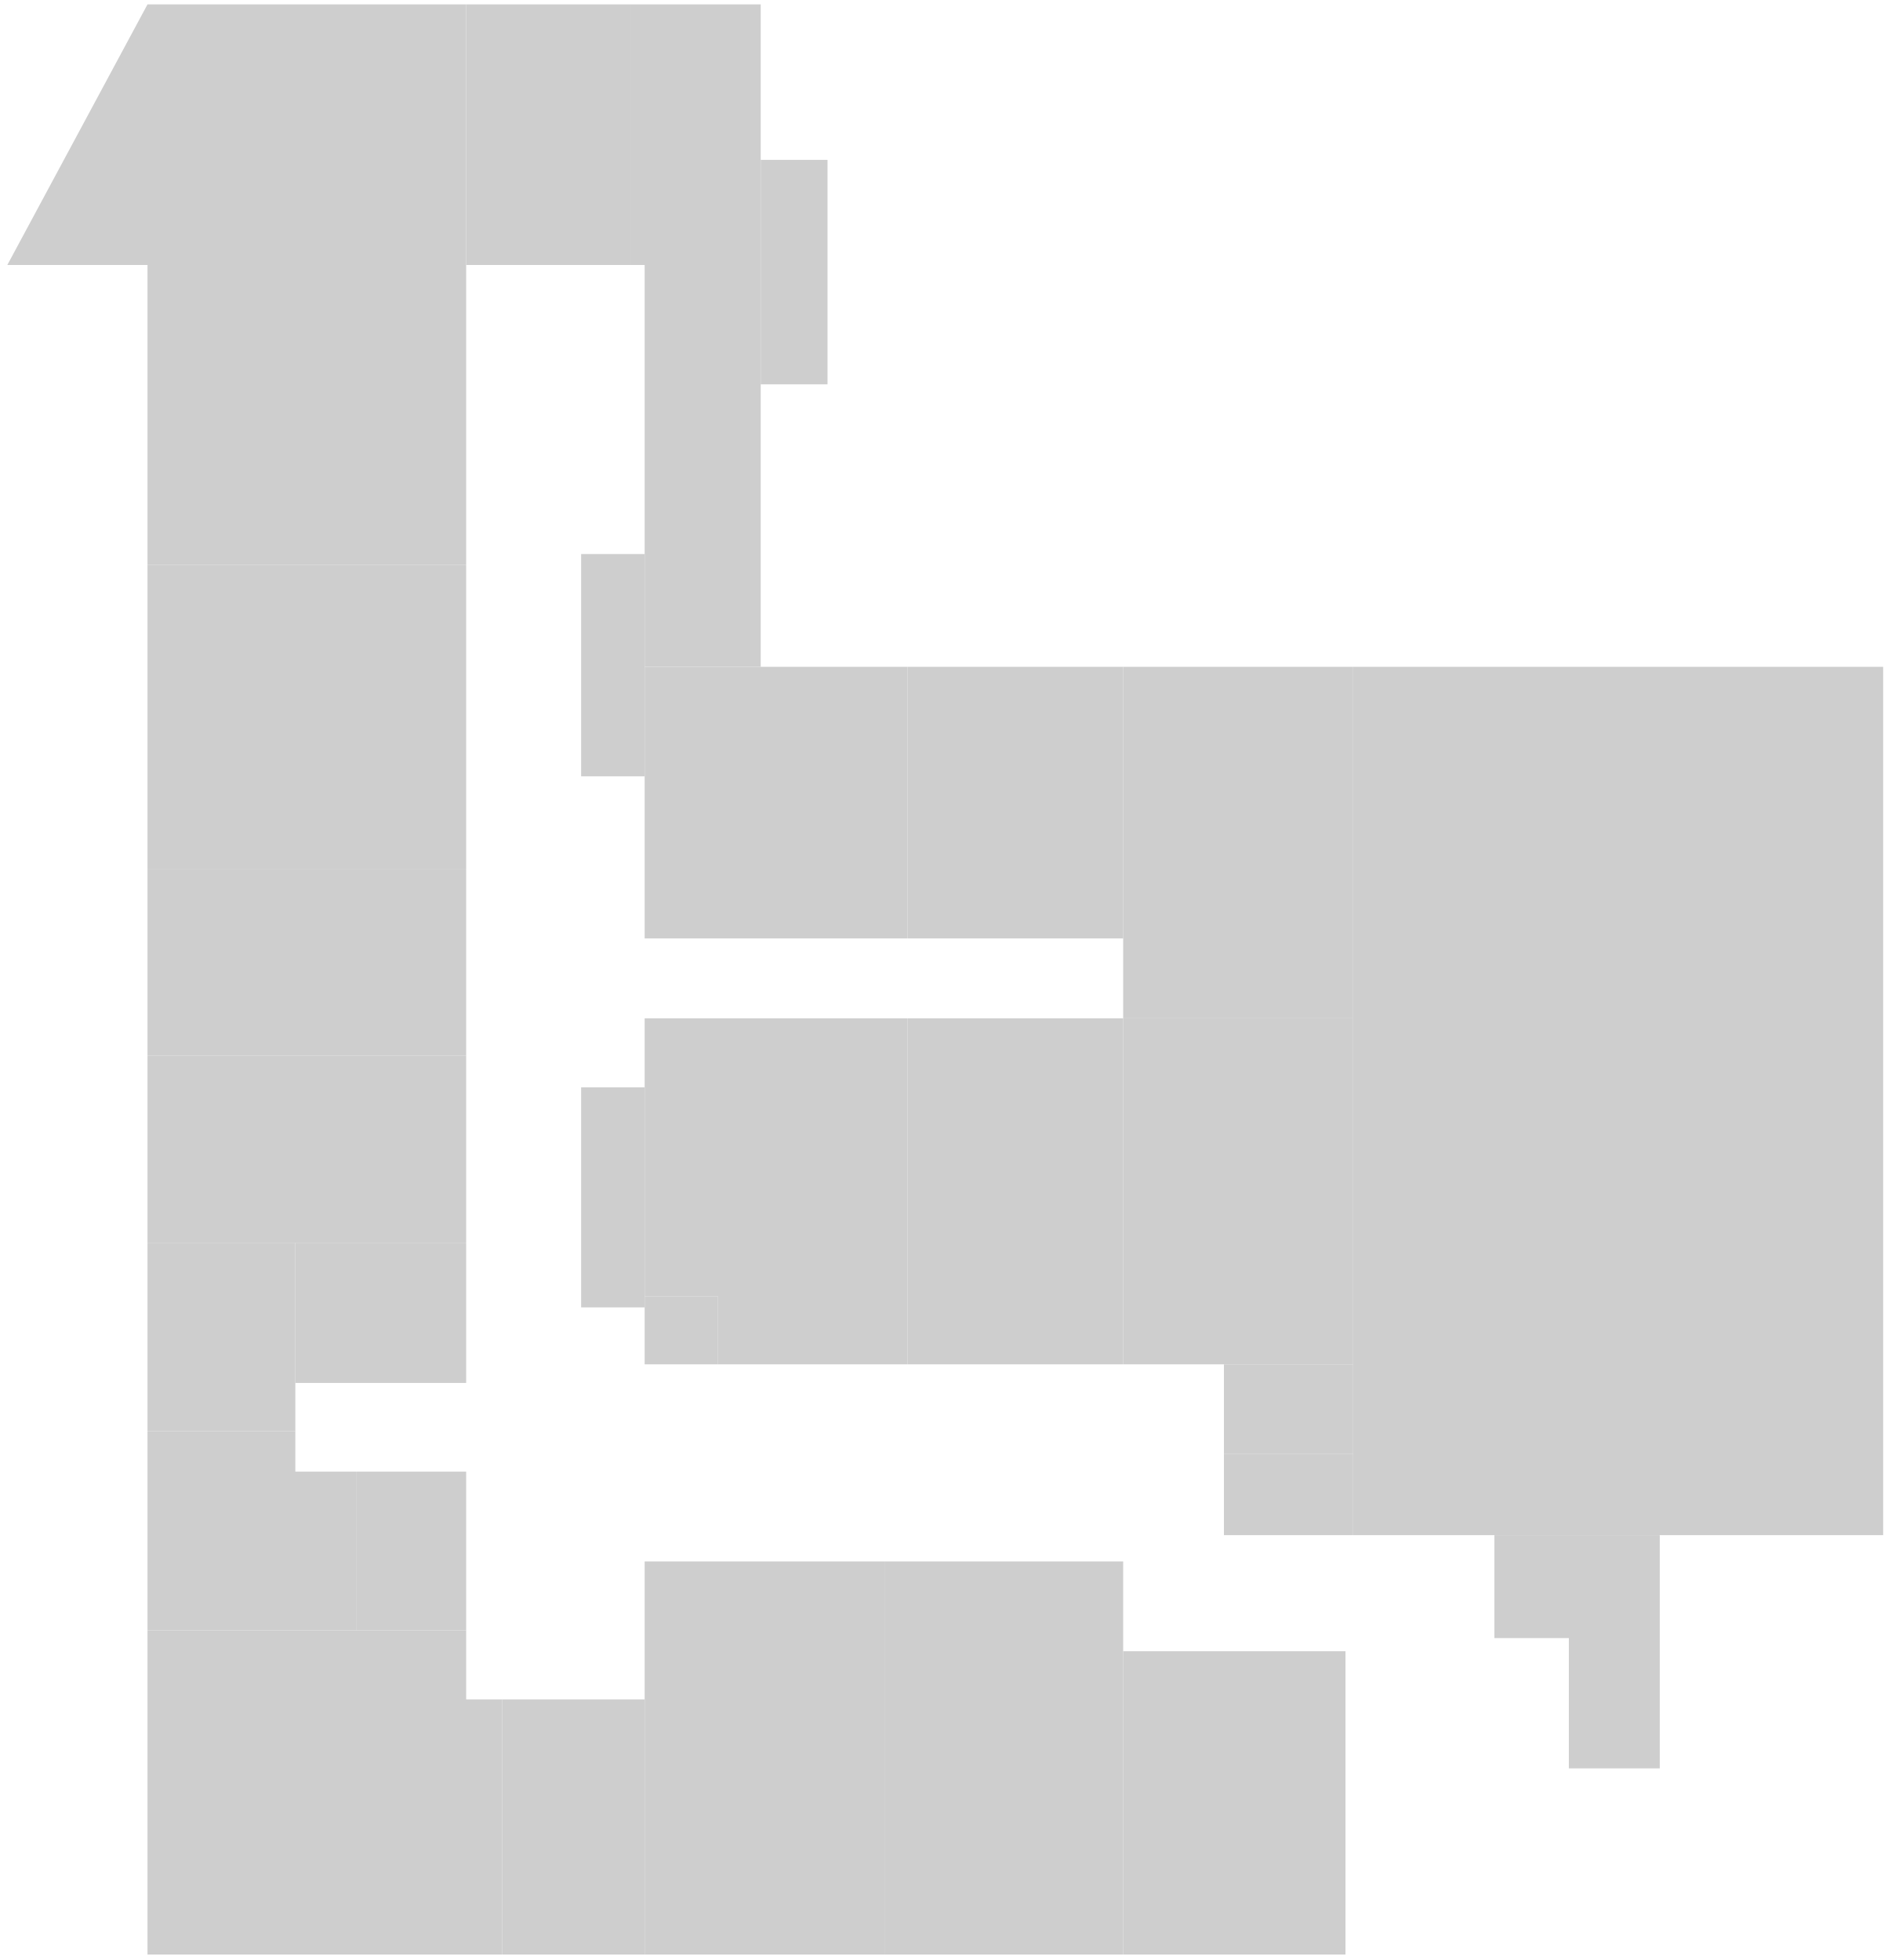
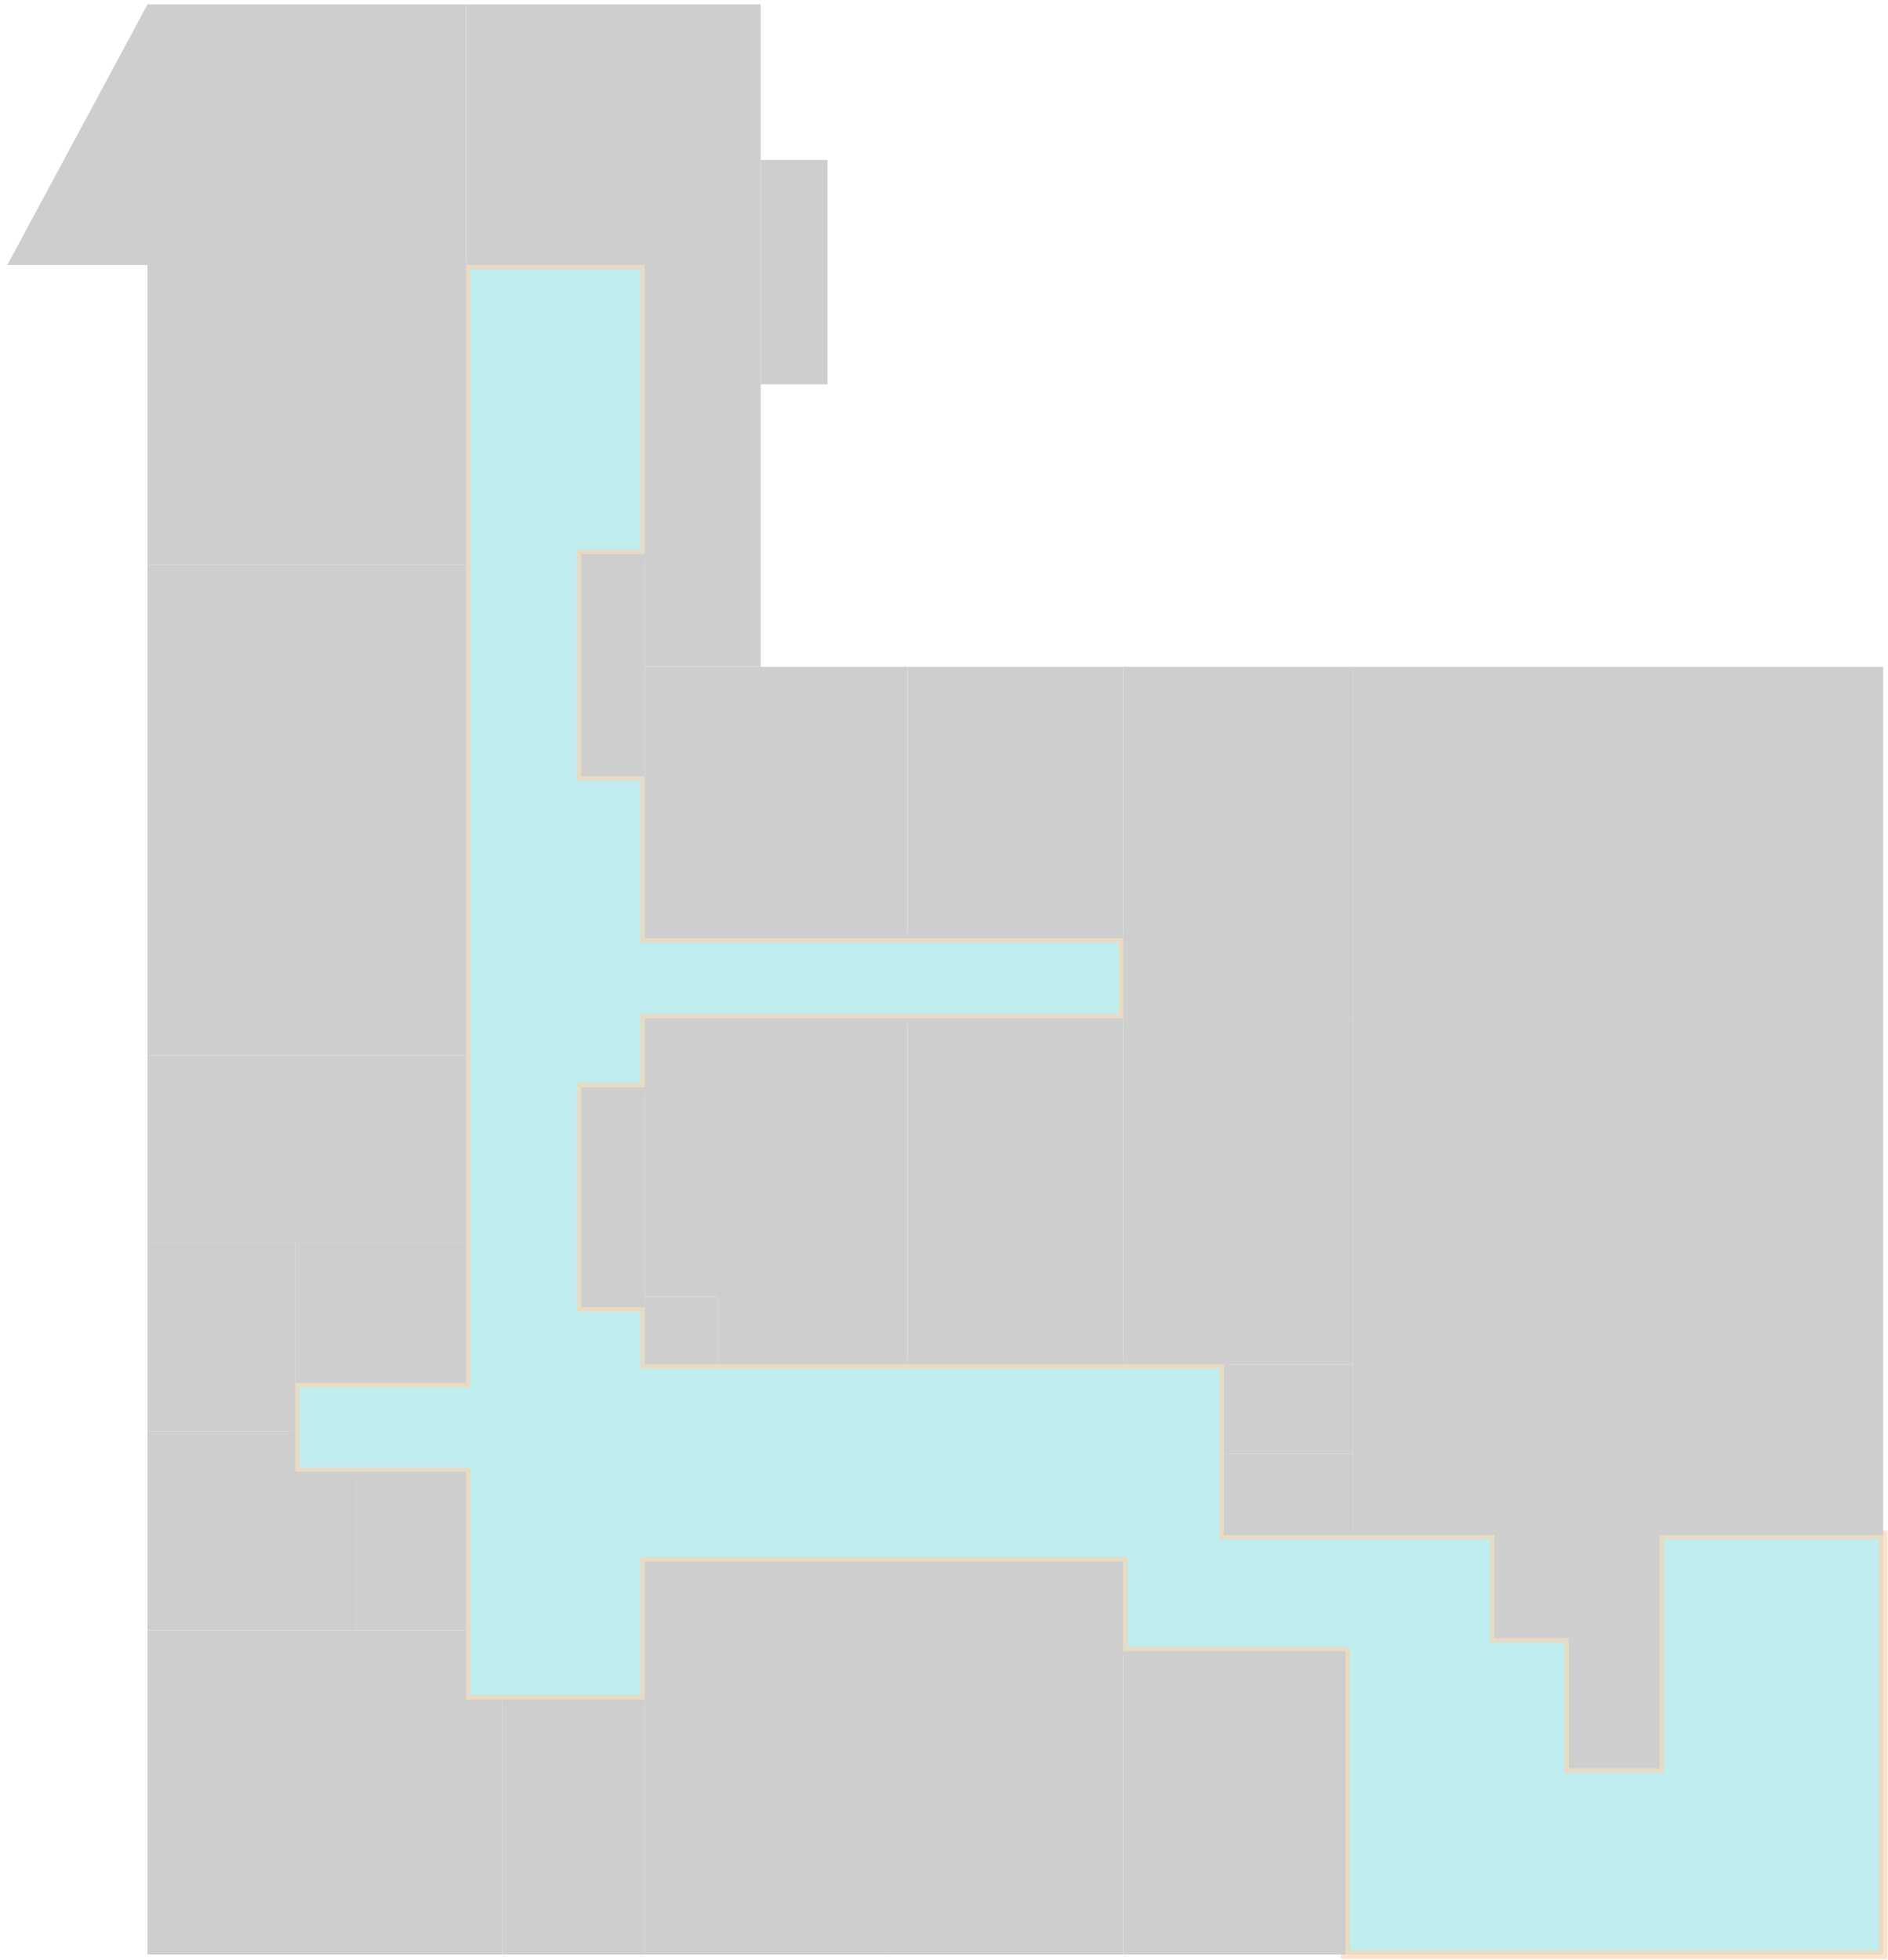
<svg xmlns="http://www.w3.org/2000/svg" width="862" height="895" viewBox="0 0 862 895" fill="none">
+   <path fill-rule="evenodd" clip-rule="evenodd" d="M614.347 754H512.847V713H403.847H294.347V776H229.347H212.847V744.5V672H162.847H134.847L134.847 653.5V631.5H212.847V567.5L212.847 482V397L212.847 258V121H287.847H294.347L294.347 253H265.347V354.5H294.347V428.5H414.347H512.847V465H414.347H294.347V496.5H265.347V597H294.347V623H327.847H414.347H512.847H558.847V664V701H682.347V748H716.347V807.5H757.847V701H859.847V892.5H614.347V754Z" fill="#C0EEF0" stroke="#FFCEAA" stroke-opacity="0.62" stroke-width="4" />
  <polygon id="escaleras1" fill="#cecece" points=" 757.847,701 757.847,807.5 716.347,807.5 716.347,748 682.347,748 682.347,701 757.847,701" />
  <polygon id="56" fill="#cecece" points=" 757.847,701 682.347,701 617.847,701 617.847,664 617.847,623 617.847,465 617.847,304.5 859.847,304.5 859.847,701 757.847,701" />
  <polygon id="54" fill="#cecece" points=" 617.847,465 617.847,623 558.847,623 512.847,623 512.847,465 617.847,465" />
  <polygon id="55" fill="#cecece" points=" 617.847,304.5 617.847,465 512.847,465 512.847,428.5 512.847,304.5 617.847,304.5" />
  <polygon id="49" fill="#cecece" points=" 614.347,892.5 512.847,892.5 512.847,754 614.347,754 614.347,892.5" />
  <polygon id="52" fill="#cecece" points=" 512.847,465 512.847,623 414.347,623 414.347,465 512.847,465" />
  <polygon id="53" fill="#cecece" points=" 512.847,304.5 512.847,428.5 414.347,428.5 414.347,304.5 512.847,304.5" />
  <polygon id="51" fill="#cecece" points=" 414.347,304.5 414.347,428.5 294.347,428.5 294.347,354.5 294.347,304.5 347.347,304.5 414.347,304.5" />
  <polygon id="50" fill="#cecece" points=" 414.347,465 414.347,623 327.847,623 327.847,592 294.347,592 294.347,496.5 294.347,465 414.347,465" />
  <polygon id="48" fill="#cecece" points=" 512.847,754 512.847,892.5 403.847,892.5 403.847,713 512.847,713 512.847,754" />
  <polygon id="47" fill="#cecece" points=" 403.847,713 403.847,892.5 294.347,892.5 294.347,776 294.347,713 403.847,713" />
  <polygon id="escaleras2" fill="#cecece" points=" 294.347,496.5 294.347,592 294.347,597 265.347,597 265.347,496.5 294.347,496.5" />
  <polygon id="ascensor1" fill="#cecece" points=" 327.847,592 327.847,623 294.347,623 294.347,597 294.347,592 327.847,592" />
  <polygon id="escaleras3" fill="#cecece" points=" 294.347,304.5 294.347,354.5 265.347,354.5 265.347,253 294.347,253 294.347,304.5" />
  <polygon id="terraza" fill="#cecece" points=" 347.347,304.5 294.347,304.5 294.347,253 294.347,121 287.847,121 287.847,2 347.347,2 347.347,73 347.347,175.5 347.347,304.5" />
  <polygon id="escaleras4" fill="#cecece" points=" 347.347,175.5 347.347,73 377.847,73 377.847,175.5 347.347,175.5" />
  <polygon id="46" fill="#cecece" points=" 287.847,2 287.847,121 212.847,121 212.847,2 287.847,2" />
  <polygon id="45" fill="#cecece" points=" 212.847,2 212.847,121 67.347,121 3.347,121 67.347,2 212.847,2" />
  <polygon id="44" fill="#cecece" points=" 67.347,121 212.847,121 212.847,258 67.347,258 67.347,121" />
  <polygon id="43" fill="#cecece" points=" 67.347,258 212.847,258 212.847,397 67.347,397 67.347,258" />
  <polygon id="42" fill="#cecece" points=" 67.347,397 212.847,397 212.847,482 67.347,482 67.347,397" />
  <polygon id="41" fill="#cecece" points=" 67.347,482 212.847,482 212.847,567.5 134.847,567.5 67.347,567.5 67.347,482" />
  <polygon id="40" fill="#cecece" points=" 134.847,567.5 212.847,567.5 212.847,631.5 134.847,631.5 134.847,567.5" />
  <polygon id="39" fill="#cecece" points=" 67.347,567.5 134.847,567.5 134.847,631.5 134.847,653.5 67.347,653.5 67.347,567.5" />
  <polygon id="37" fill="#cecece" points=" 67.347,653.5 134.847,653.5 134.847,672 162.847,672 162.847,744.5 67.347,744.5 67.347,653.5" />
  <polygon id="38" fill="#cecece" points=" 162.847,744.5 162.847,672 212.847,672 212.847,744.5 162.847,744.5" />
  <polygon id="36" fill="#cecece" points=" 229.347,776 229.347,892.5 67.347,892.5 67.347,744.5 162.847,744.5 212.847,744.5 212.847,776 229.347,776" />
  <polygon id="baño3" fill="#cecece" points=" 294.347,776 294.347,892.5 229.347,892.5 229.347,776 294.347,776" />
  <polygon id="sn6" fill="#cecece" points=" 617.847,664 617.847,701 558.847,701 558.847,664 617.847,664" />
  <polygon id="sn7" fill="#cecece" points=" 617.847,623 617.847,664 558.847,664 558.847,623 617.847,623" />
</svg>
